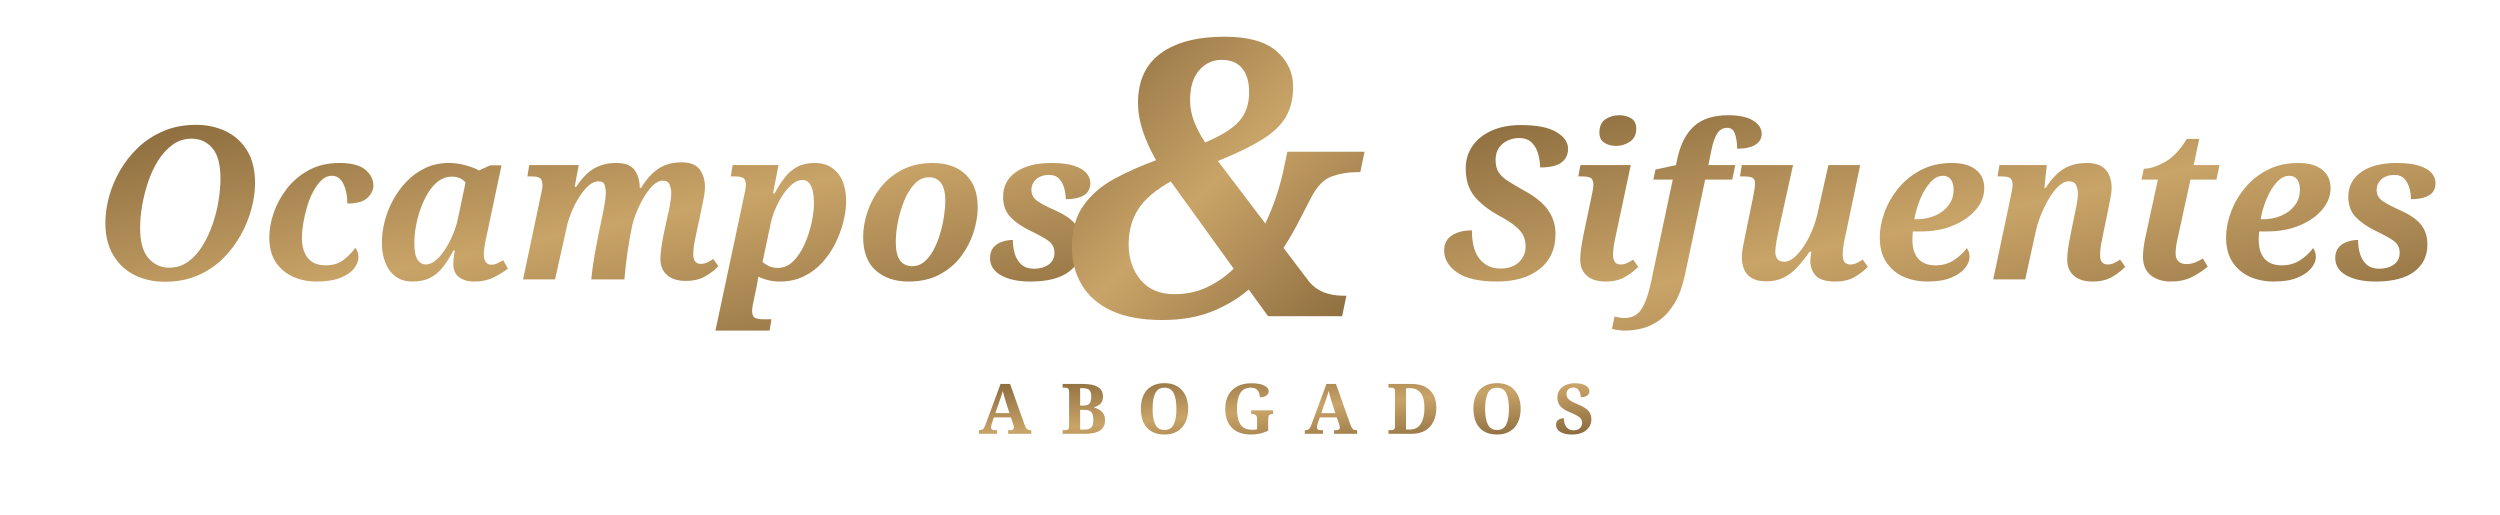
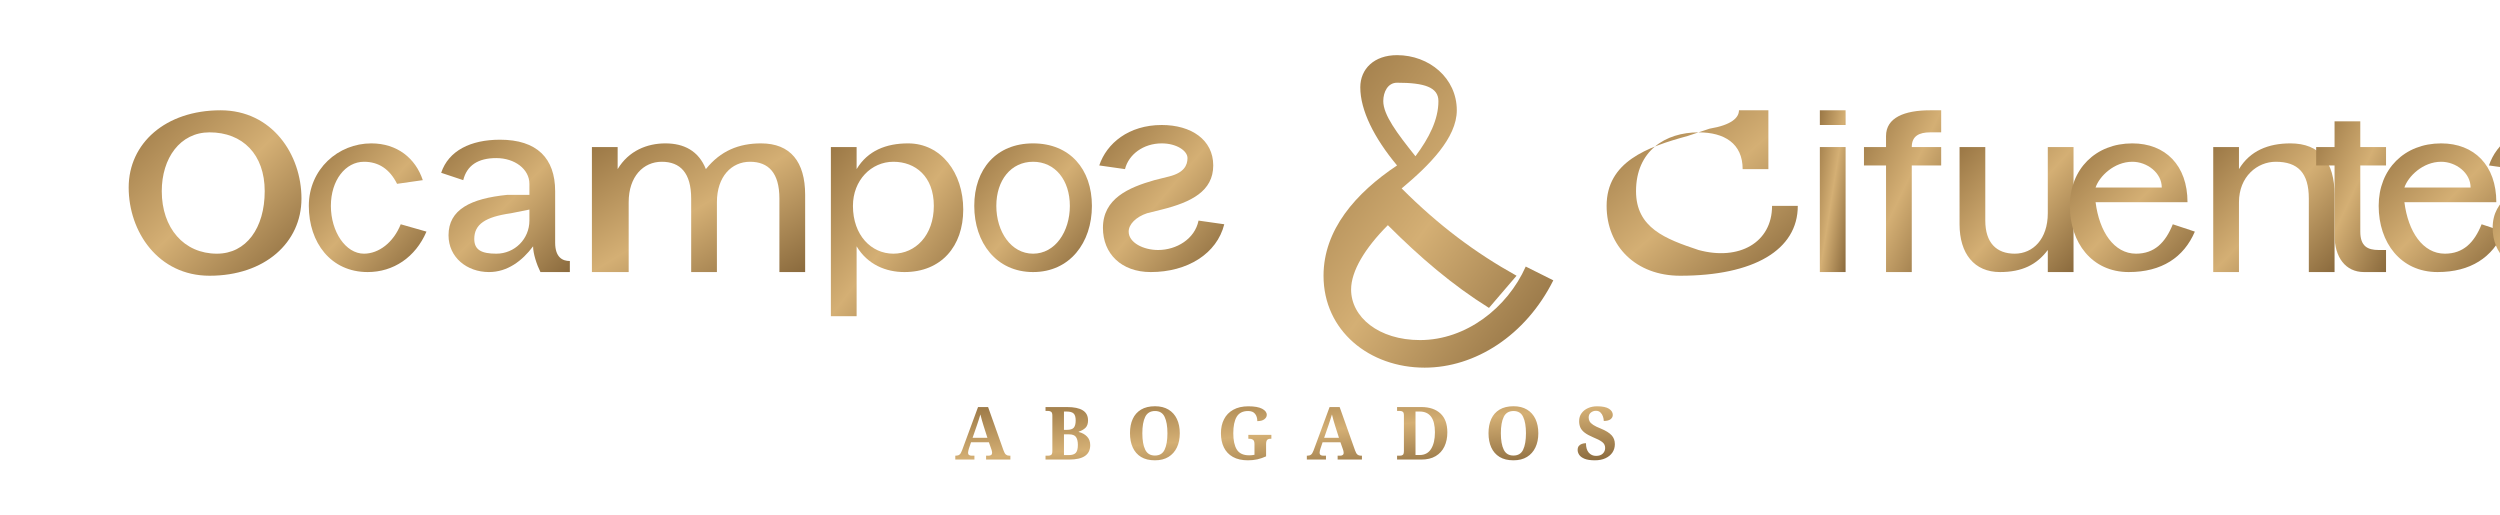
<svg xmlns="http://www.w3.org/2000/svg" viewBox="0 0 680 140" fill="none">
  <defs>
    <linearGradient id="bronzeGradient" x1="0%" y1="0%" x2="100%" y2="100%">
-       <stop offset="0%" stop-color="#8A6A3D" />
-       <stop offset="50%" stop-color="#C9A468" />
+       <stop offset="0%" stop-color="#9A7745" />
+       <stop offset="50%" stop-color="#D4AF74" />
      <stop offset="100%" stop-color="#8A6A3D" />
    </linearGradient>
  </defs>
-   <g transform="translate(10, 0)">
-     <text x="15" y="76" fill="url(#bronzeGradient)" font-family="'Playfair Display', 'Cormorant Garamond', Georgia, serif" font-style="italic" font-weight="700" font-size="58" letter-spacing="0">Ocampos</text>
-     <text x="278" y="86" fill="url(#bronzeGradient)" font-family="'Playfair Display', 'Cormorant Garamond', Georgia, serif" font-style="italic" font-weight="800" font-size="105">&amp;</text>
-     <text x="382" y="76" fill="url(#bronzeGradient)" font-family="'Playfair Display', 'Cormorant Garamond', Georgia, serif" font-style="italic" font-weight="700" font-size="58" letter-spacing="0">Sifuentes</text>
-     <text x="340" y="118" text-anchor="middle" fill="url(#bronzeGradient)" font-family="'Playfair Display', Georgia, serif" font-weight="800" font-size="19" letter-spacing="8">ABOGADOS</text>
+   <g fill="url(#bronzeGradient)" transform="translate(10, 5)">
+     <g transform="translate(15, 25)">
+       <path d="M 32 45 C 18 45 10 33 10 21 C 10 9 20 0 35 0 C 49 0 57 12 57 24 C 57 36 47 45 32 45 Z M 32 6 C 24 6 19 13 19 22 C 19 32 25 39 34 39 C 42 39 47 32 47 22 C 47 12 41 6 32 6 Z" />
+       <path d="M 75 44 C 65 44 59 36 59 26 C 59 16 67 9 76 9 C 83 9 88 13 90 19 L 83 20 C 81 16 78 14 74 14 C 69 14 65 19 65 26 C 65 33 69 39 74 39 C 78 39 82 36 84 31 L 91 33 C 88 40 82 44 75 44 Z" />
+       <path d="M 108 44 C 102 44 97 40 97 34 C 97 27 103 24 113 23 L 119 23 L 119 20 C 119 16 115 13 110 13 C 105 13 102 15 101 19 L 95 17 C 97 11 103 8 111 8 C 121 8 126 13 126 22 L 126 36 C 126 40 128 41 130 41 L 130 44 L 122 44 C 121 42 120 39 120 37 C 117 41 113 44 108 44 Z M 110 39 C 115 39 119 35 119 30 L 119 27 L 114 28 C 107 29 104 31 104 35 C 104 38 106 39 110 39 Z" />
+       <path d="M 136 44 L 136 10 L 143 10 L 143 16 C 146 11 151 9 156 9 C 161 9 165 11 167 16 C 171 11 176 9 182 9 C 190 9 194 14 194 23 L 194 44 L 187 44 L 187 24 C 187 17 184 14 179 14 C 174 14 170 18 170 25 L 170 44 L 163 44 L 163 24 C 163 17 160 14 155 14 C 150 14 146 18 146 25 L 146 44 L 136 44 Z" />
+       <path d="M 201 56 L 201 10 L 208 10 L 208 16 C 211 11 216 9 222 9 C 231 9 237 17 237 27 C 237 37 231 44 221 44 C 216 44 211 42 208 37 L 208 56 L 201 56 Z M 218 39 C 224 39 229 34 229 26 C 229 18 224 14 218 14 C 212 14 207 19 207 26 C 207 34 212 39 218 39 Z" />
+       <path d="M 256 44 C 246 44 240 36 240 26 C 240 16 246 9 256 9 C 266 9 272 16 272 26 C 272 36 266 44 256 44 Z M 256 14 C 250 14 246 19 246 26 C 246 33 250 39 256 39 C 262 39 266 33 266 26 C 266 19 262 14 256 14 Z" />
+       <path d="M 288 44 C 280 44 275 39 275 32 C 275 24 282 21 289 19 L 293 18 C 297 17 298 15 298 13 C 298 11 295 9 291 9 C 286 9 282 12 281 16 L 274 15 C 276 9 282 4 291 4 C 299 4 305 8 305 15 C 305 22 299 25 291 27 L 287 28 C 284 29 282 31 282 33 C 282 36 286 38 290 38 C 295 38 300 35 301 30 L 308 31 C 306 39 298 44 288 44 Z" />
+     </g>
+     <g transform="translate(325, 10)">
+       <path d="M 42 68 C 30 68 20 60 20 48 C 20 38 27 30 36 24 C 31 18 28 12 28 7 C 28 3 31 0 36 0 C 43 0 49 5 49 12 C 49 18 43 24 37 29 C 45 37 53 43 62 48 L 56 55 C 48 50 41 44 34 37 C 29 42 26 47 26 51 C 26 57 32 62 41 62 C 51 62 60 55 64 46 L 70 49 C 64 61 53 68 42 68 Z M 36 6 C 34 6 33 8 33 10 C 33 13 36 17 40 22 C 43 18 45 14 45 10 C 45 7 42 6 36 6 Z" transform="scale(1.25)" />
+     </g>
+     <g transform="translate(425, 25)">
+       <path d="M 22 45 C 10 45 2 37 2 26 C 2 14 13 10 24 7 L 30 5 C 36 4 38 2 38 0 L 46 0 L 46 16 L 39 16 C 39 9 34 6 27 6 C 18 6 10 11 10 22 C 10 32 18 35 27 38 C 38 41 47 36 47 26 L 54 26 C 54 38 42 45 22 45 Z" />
+       <path d="M 60 44 L 60 10 L 67 10 L 67 44 L 60 44 Z M 60 4 L 60 0 L 67 0 L 67 4 L 60 4 Z" />
+       <path d="M 78 44 L 78 15 L 72 15 L 72 10 L 78 10 L 78 7 C 78 2 83 0 90 0 L 93 0 L 93 6 L 90 6 C 87 6 85 7 85 10 L 85 10 L 93 10 L 93 15 L 85 15 L 85 44 L 78 44 Z" />
+       <path d="M 98 44 L 98 10 L 105 10 L 105 30 C 105 36 108 39 113 39 C 118 39 122 35 122 28 L 122 10 L 129 10 L 129 44 L 122 44 L 122 38 C 119 42 115 44 109 44 C 102 44 98 39 98 31 Z" />
+       <path d="M 144 44 C 134 44 128 36 128 26 C 128 16 135 9 145 9 C 154 9 160 15 160 25 L 135 25 C 136 33 140 39 146 39 C 151 39 154 36 156 31 L 162 33 C 159 40 153 44 144 44 Z M 145 14 C 140 14 136 18 135 21 L 153 21 C 153 17 149 14 145 14 Z" />
+       <path d="M 167 44 L 167 10 L 174 10 L 174 16 C 177 11 182 9 188 9 C 196 9 200 14 200 23 L 200 44 L 193 44 L 193 24 C 193 17 190 14 184 14 C 179 14 174 18 174 25 L 174 44 L 167 44 Z" />
+       <path d="M 208 44 C 203 44 200 40 200 34 L 200 15 L 195 15 L 195 10 L 200 10 L 200 3 L 207 3 L 207 10 L 214 10 L 214 15 L 207 15 L 207 33 C 207 37 209 38 212 38 L 214 38 L 214 44 L 208 44 Z" />
+       <path d="M 228 44 C 218 44 212 36 212 26 C 212 16 219 9 229 9 C 238 9 244 15 244 25 L 219 25 C 220 33 224 39 230 39 C 235 39 238 36 240 31 L 246 33 C 243 40 237 44 228 44 Z M 229 14 C 224 14 220 18 219 21 L 237 21 C 237 17 233 14 229 14 Z" />
+       <path d="M 256 44 C 248 44 243 39 243 32 C 243 24 250 21 257 19 L 261 18 C 265 17 266 15 266 13 C 266 11 263 9 259 9 C 254 9 250 12 249 16 L 242 15 C 244 9 250 4 259 4 C 267 4 273 8 273 15 C 273 22 267 25 259 27 L 255 28 C 252 29 250 31 250 33 C 250 36 254 38 258 38 C 263 38 268 35 269 30 L 276 31 C 274 39 266 44 256 44 Z" />
+     </g>
+     <text x="340" y="120" text-anchor="middle" font-family="'Playfair Display', Georgia, serif" font-weight="800" font-size="20" letter-spacing="9">ABOGADOS</text>
  </g>
</svg>
